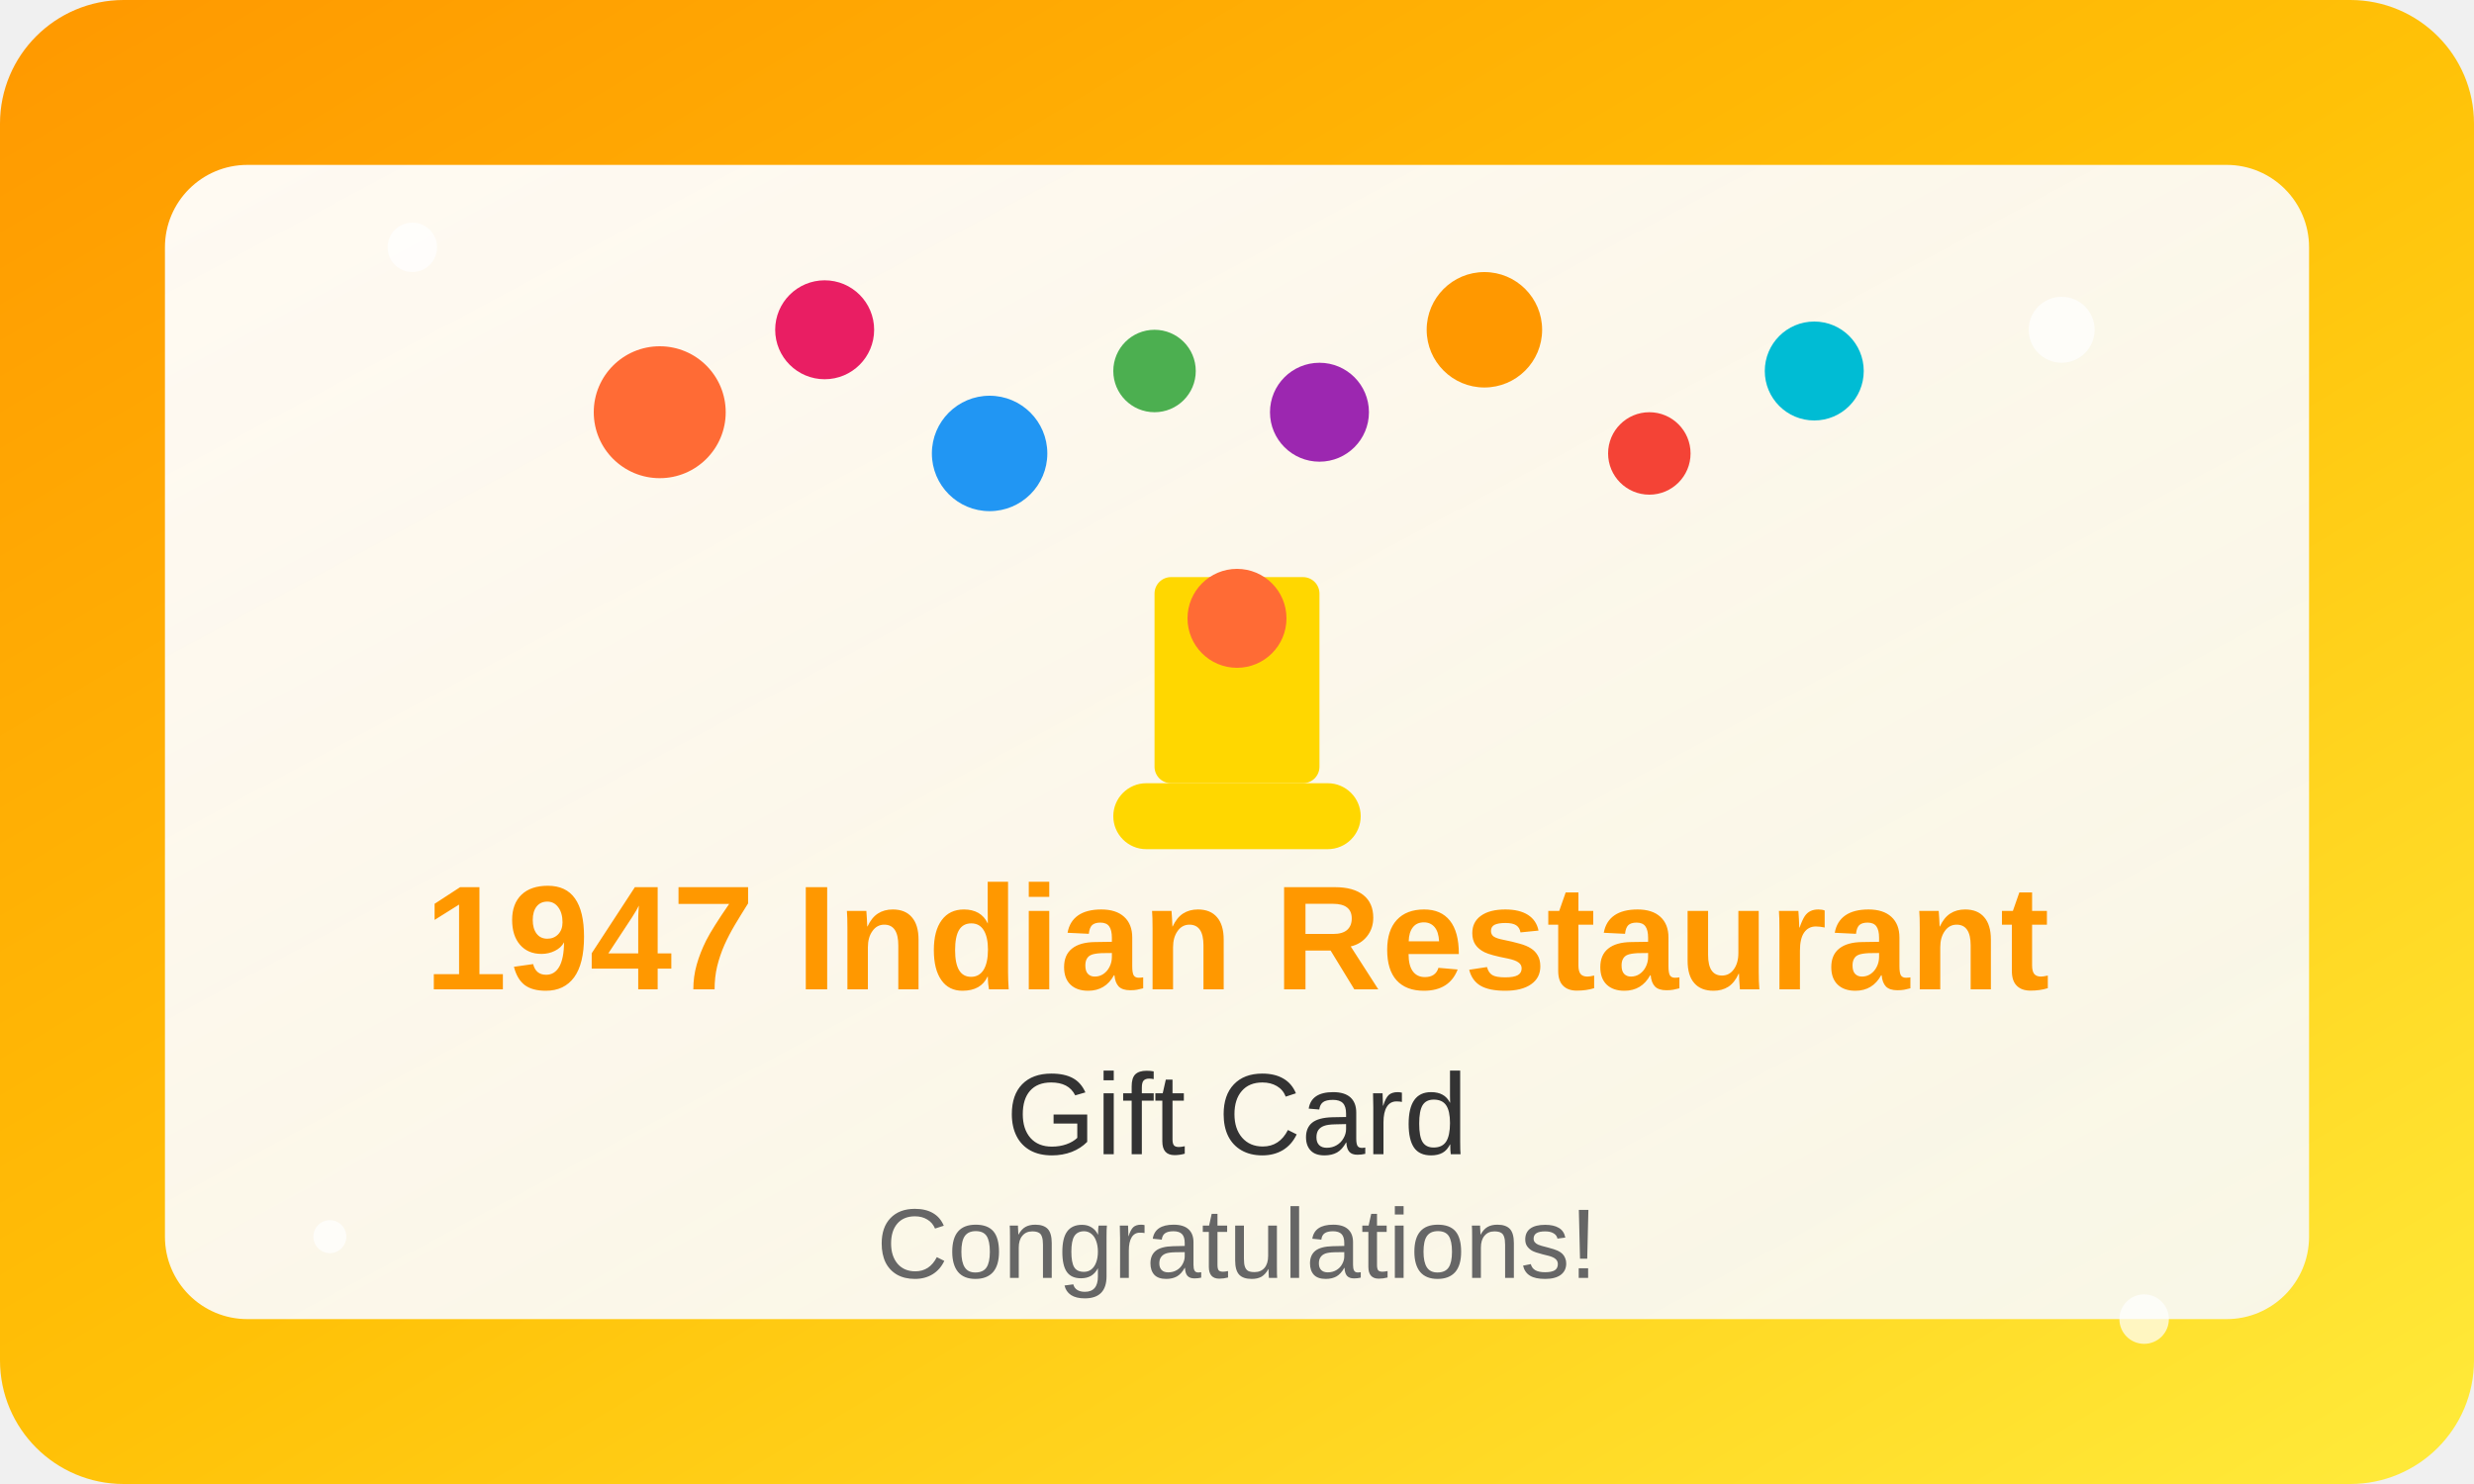
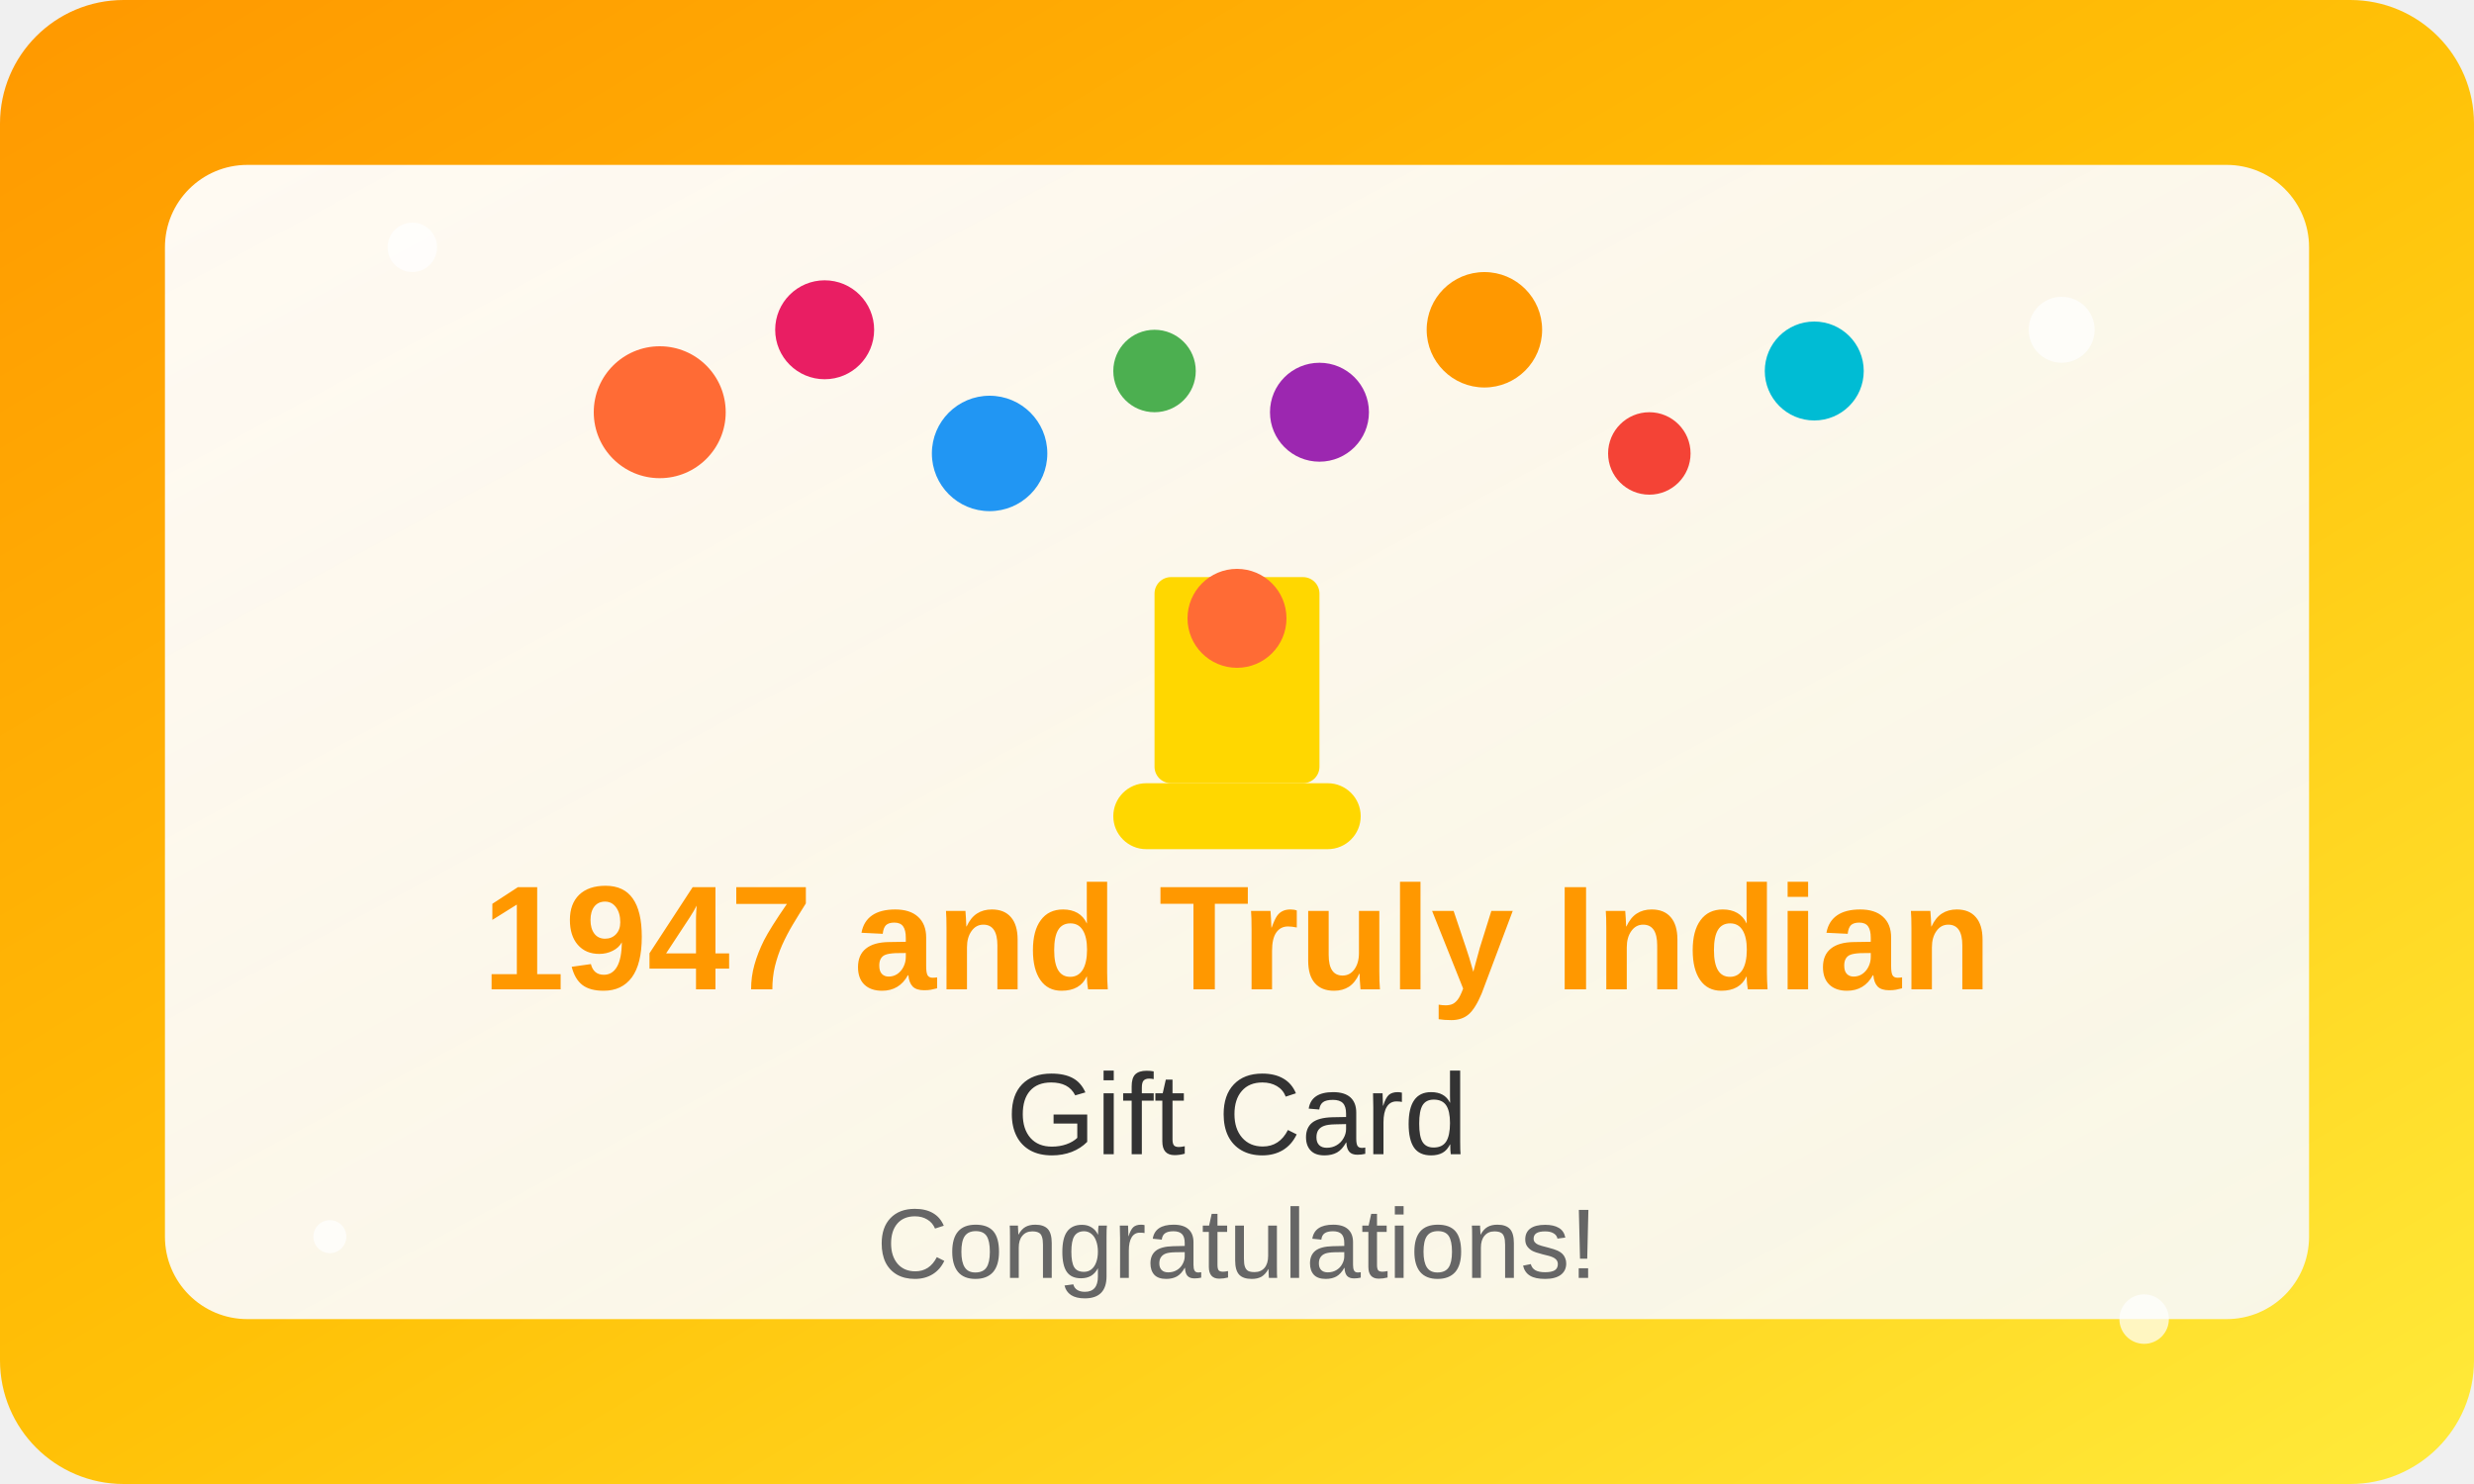
<svg xmlns="http://www.w3.org/2000/svg" width="300" height="180" viewBox="0 0 300 180">
  <defs>
    <linearGradient id="congratulationsGradient" x1="0%" y1="0%" x2="100%" y2="100%">
      <stop offset="0%" style="stop-color:#ff9800;stop-opacity:1" />
      <stop offset="50%" style="stop-color:#ffc107;stop-opacity:1" />
      <stop offset="100%" style="stop-color:#ffeb3b;stop-opacity:1" />
    </linearGradient>
    <linearGradient id="cardGradient5" x1="0%" y1="0%" x2="100%" y2="100%">
      <stop offset="0%" style="stop-color:#ffffff;stop-opacity:0.95" />
      <stop offset="100%" style="stop-color:#f8f9fa;stop-opacity:0.9" />
    </linearGradient>
  </defs>
  <rect width="300" height="180" fill="url(#congratulationsGradient)" rx="15" ry="15" />
  <rect x="20" y="20" width="260" height="140" fill="url(#cardGradient5)" rx="10" ry="10" />
  <circle cx="80" cy="50" r="8" fill="#ff6b35" />
  <circle cx="100" cy="40" r="6" fill="#e91e63" />
  <circle cx="120" cy="55" r="7" fill="#2196f3" />
  <circle cx="140" cy="45" r="5" fill="#4caf50" />
  <circle cx="160" cy="50" r="6" fill="#9c27b0" />
  <circle cx="180" cy="40" r="7" fill="#ff9800" />
  <circle cx="200" cy="55" r="5" fill="#f44336" />
  <circle cx="220" cy="45" r="6" fill="#00bcd4" />
  <rect x="140" y="70" width="20" height="25" fill="#ffd700" rx="2" />
  <rect x="135" y="95" width="30" height="8" fill="#ffd700" rx="4" />
  <circle cx="150" cy="75" r="6" fill="#ff6b35" />
-   <text x="150" y="120" text-anchor="middle" font-family="Arial, sans-serif" font-size="18" font-weight="bold" fill="#ff9800">1947 Indian Restaurant</text>
+   <text x="150" y="120" text-anchor="middle" font-family="Arial, sans-serif" font-size="18" font-weight="bold" fill="#ff9800">1947 and Truly Indian</text>
  <text x="150" y="140" text-anchor="middle" font-family="Arial, sans-serif" font-size="14" fill="#333">Gift Card</text>
  <text x="150" y="155" text-anchor="middle" font-family="Arial, sans-serif" font-size="12" fill="#666">Congratulations!</text>
  <circle cx="50" cy="30" r="3" fill="#ffffff" opacity="0.7" />
  <circle cx="250" cy="40" r="4" fill="#ffffff" opacity="0.7" />
  <circle cx="40" cy="150" r="2" fill="#ffffff" opacity="0.7" />
  <circle cx="260" cy="160" r="3" fill="#ffffff" opacity="0.7" />
</svg>
